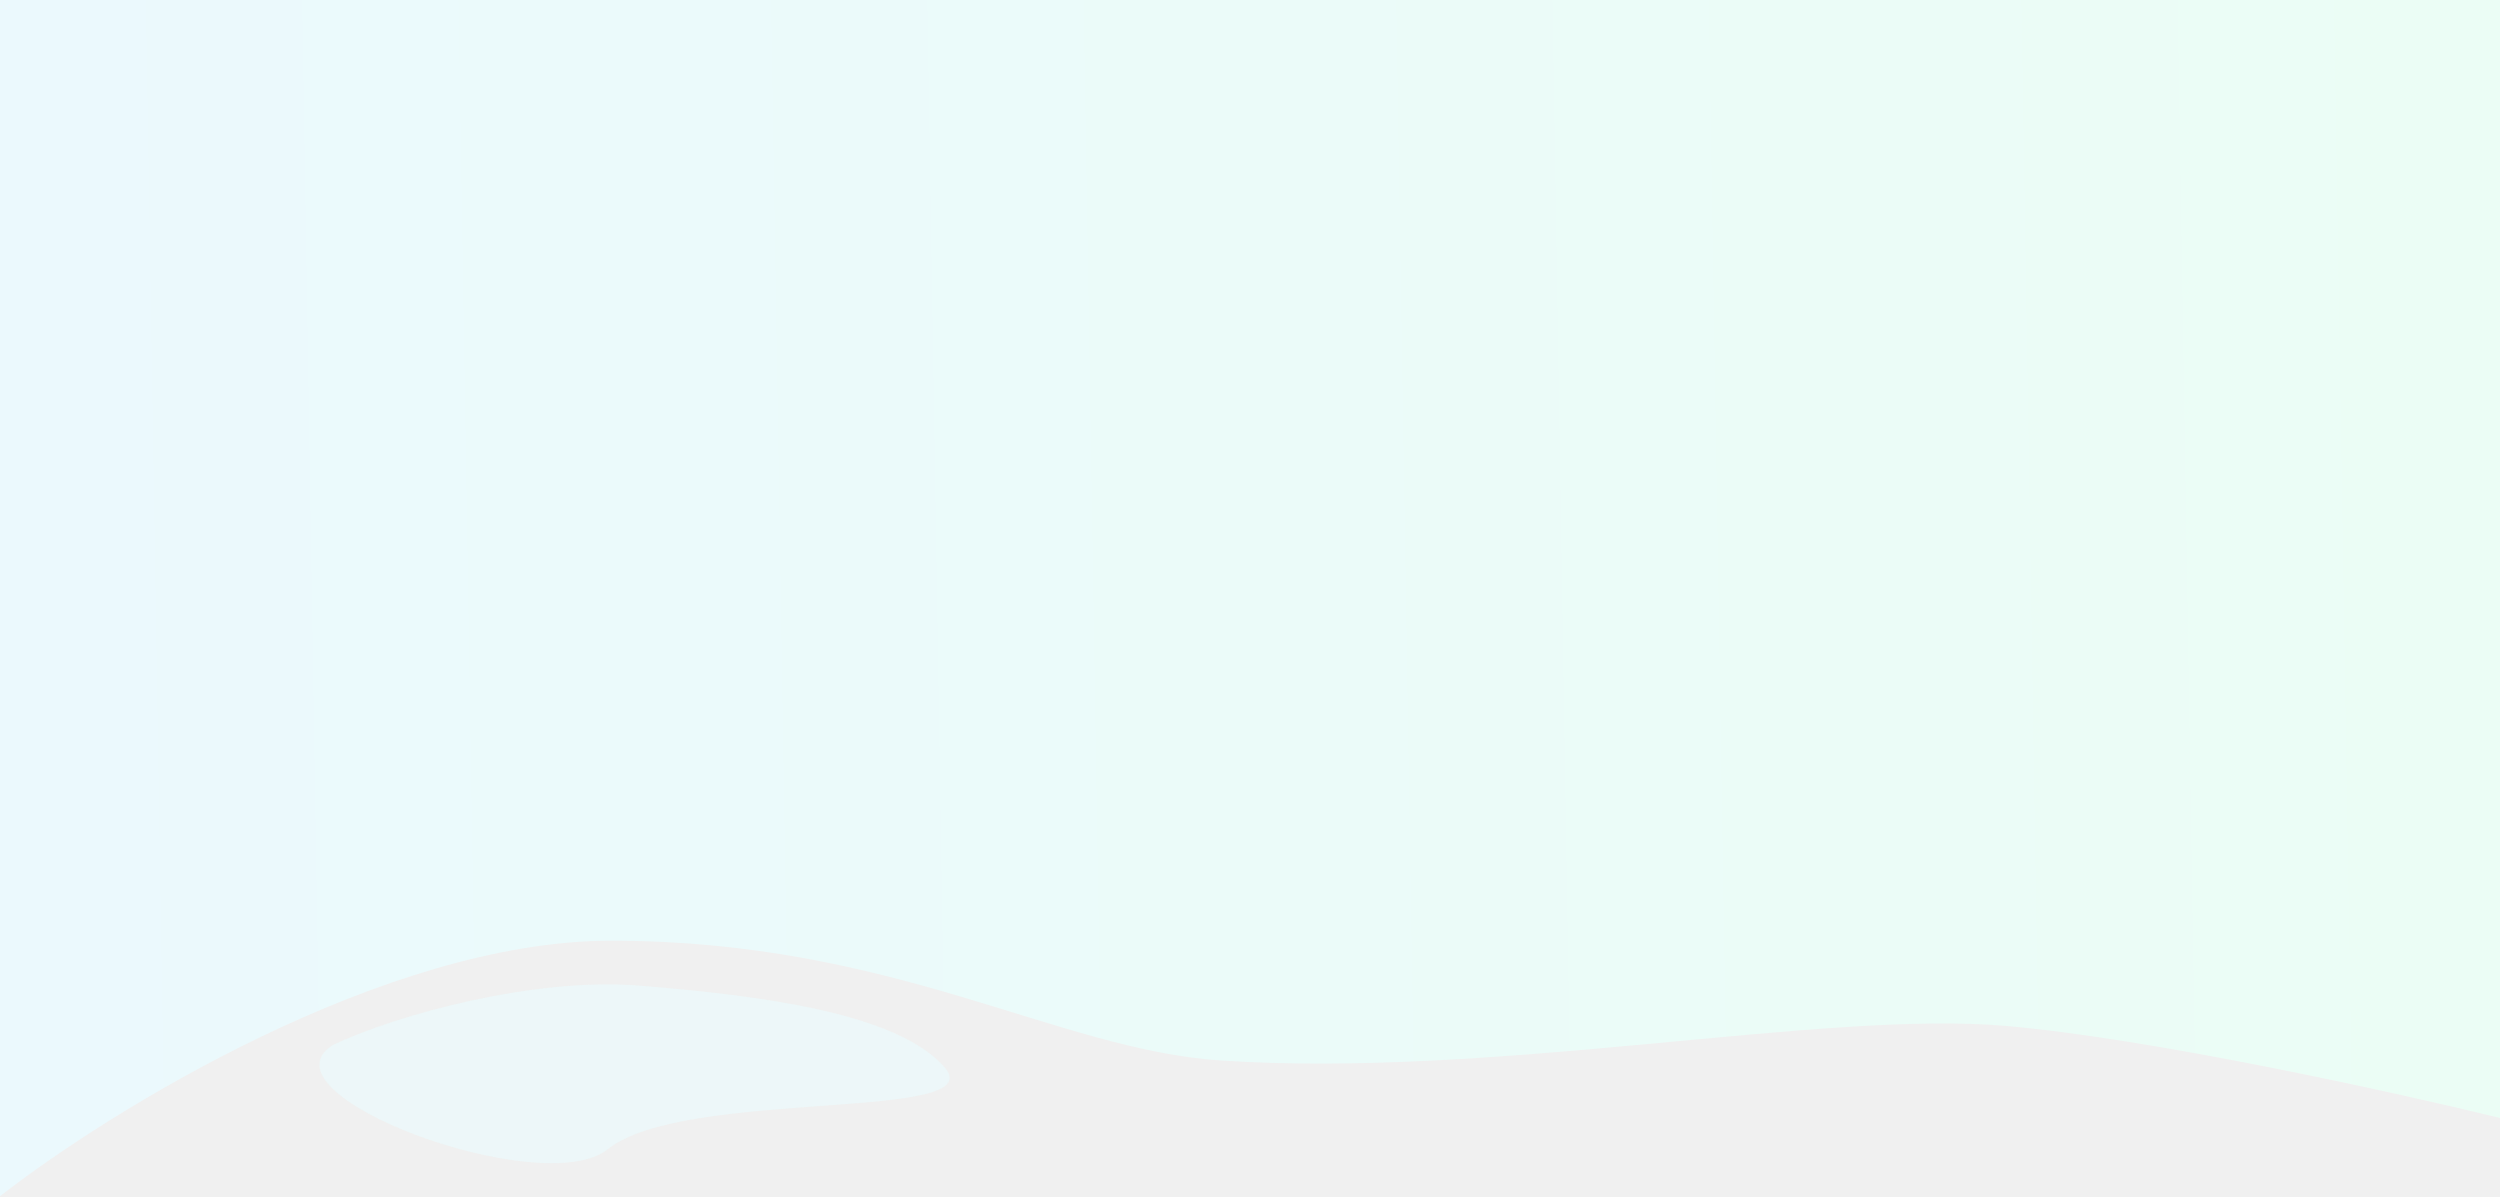
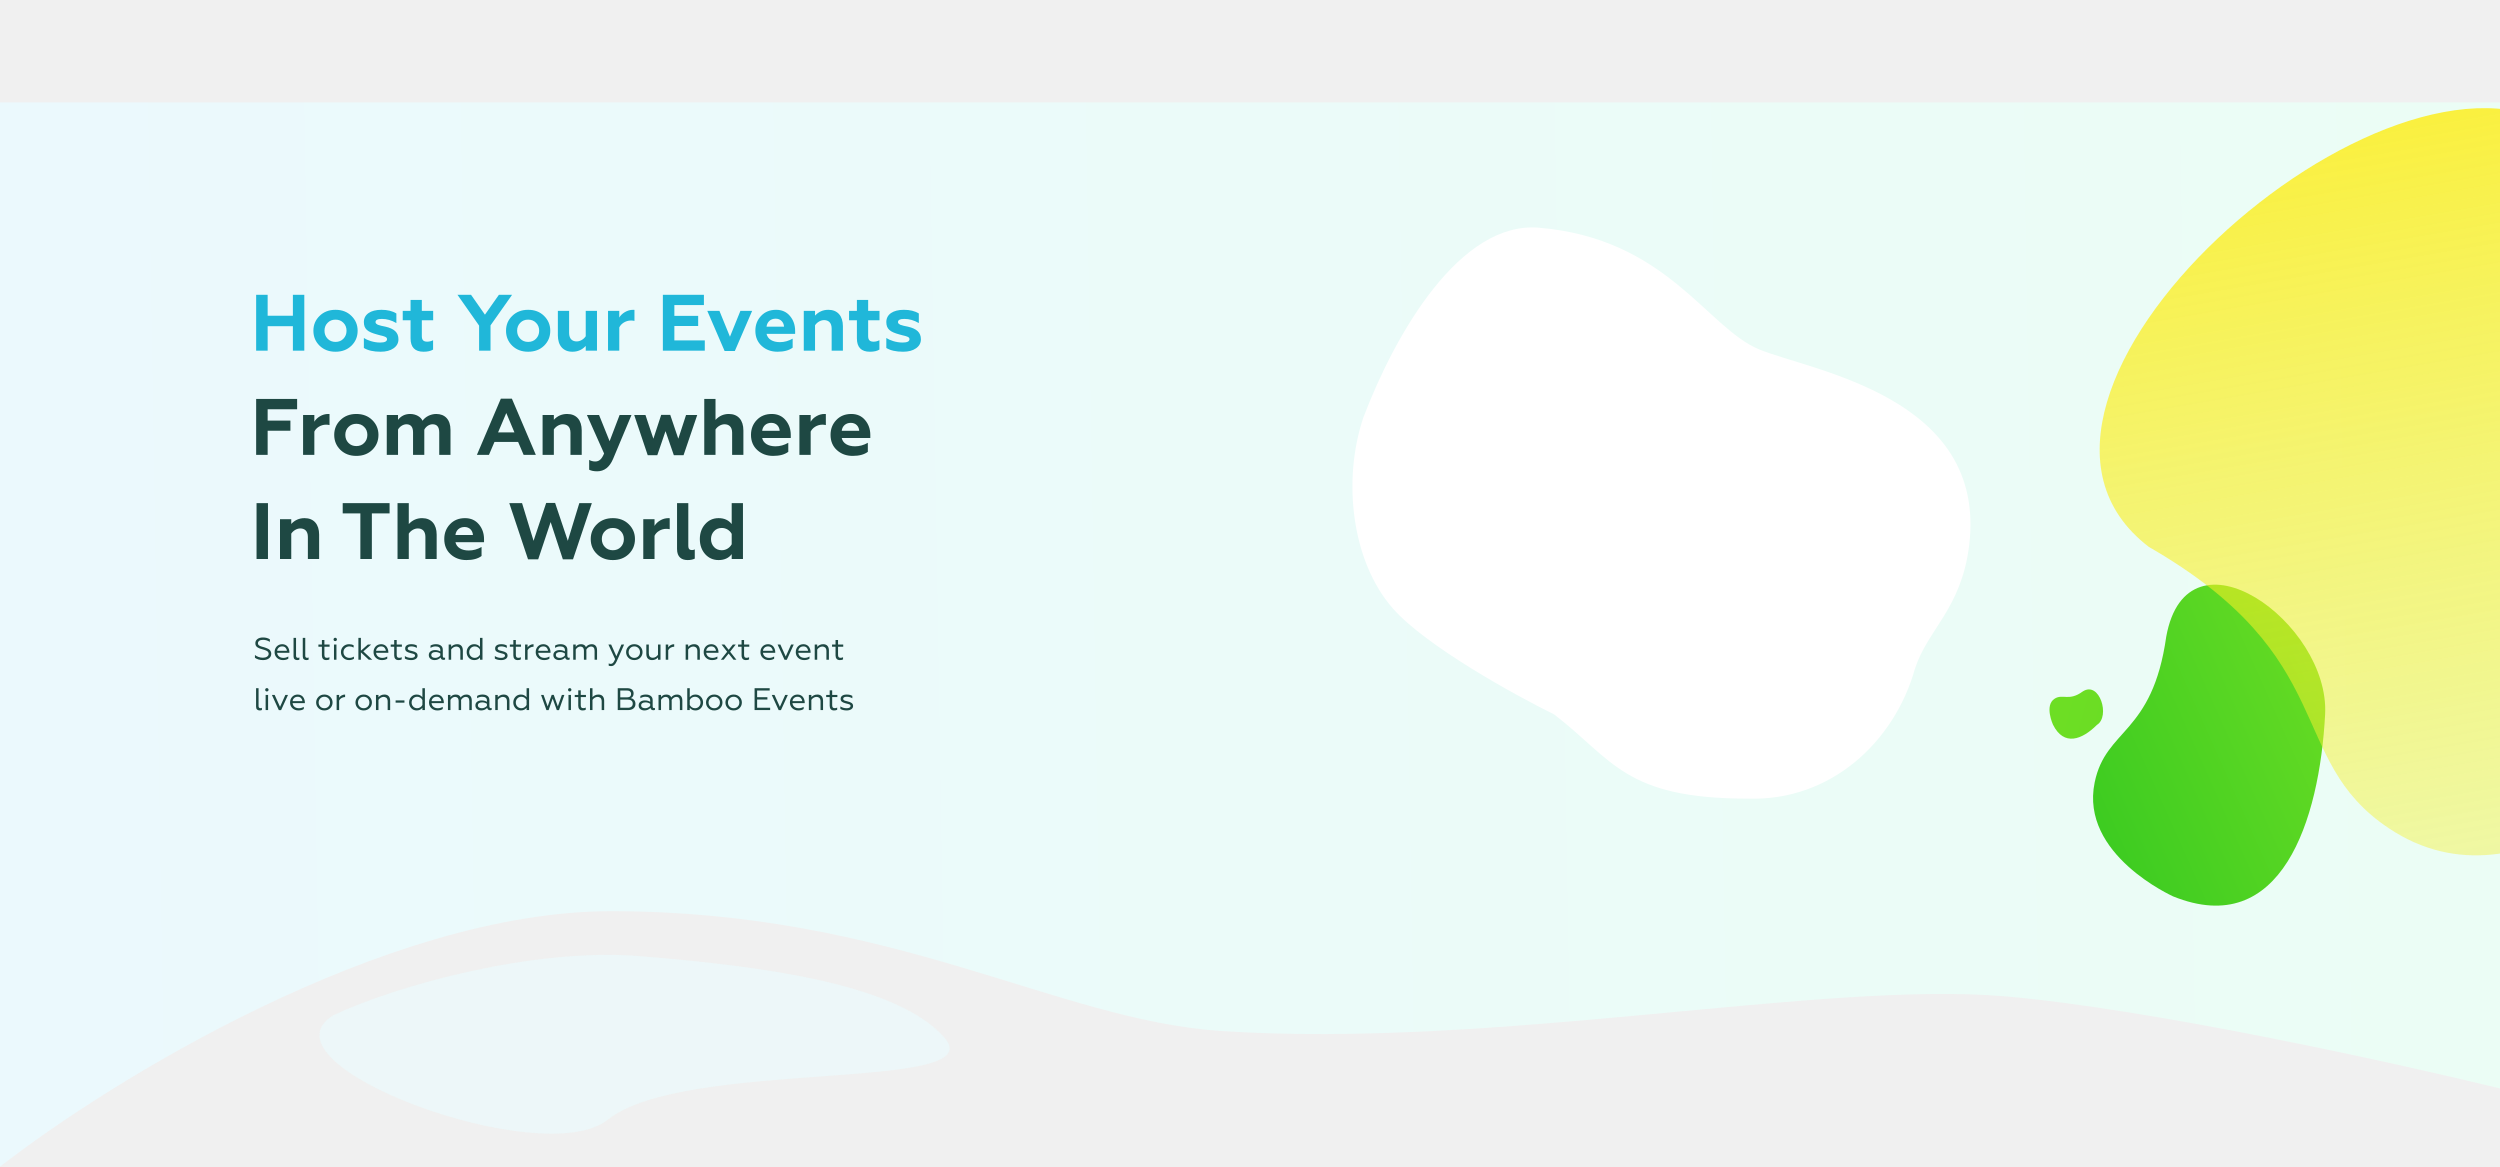
- <svg xmlns="http://www.w3.org/2000/svg" width="1440" height="689" fill="none">
-   <path opacity=".7" d="M368.192 567.707c-60.321-4.892-139.269 16.583-176.397 34.175-45.427 28.629 120.921 89.979 158.193 60.13 44.362-35.526 221.471-15.574 194.167-47.153-27.305-31.579-106.618-41.528-175.963-47.152z" fill="#EBFAFC" />
-   <path d="M351.987 541.846C221.494 541.846 62.957 639.949 0 689V0h1440v643.941c-59.9-14.639-200.78-45.743-285.02-53.044-105.31-9.126-293.882 30.377-451.578 19.963-95.008-6.274-188.299-69.014-351.415-69.014z" fill="url(#paint0_linear)" />
+ <svg xmlns="http://www.w3.org/2000/svg" width="1440" height="672" fill="none">
+   <path opacity=".7" d="M368.192 550.707c-60.321-4.892-139.269 16.583-176.397 34.175-45.427 28.629 120.921 89.979 158.193 60.13 44.362-35.526 221.471-15.574 194.167-47.153-27.305-31.579-106.618-41.528-175.963-47.152z" fill="#EBFAFC" />
+   <path d="M351.987 524.846C221.494 524.846 62.957 622.949 0 672V59h1440v567.941c-59.9-14.639-200.78-45.743-285.02-53.044-105.31-9.125-293.882 30.377-451.578 19.963-95.008-6.274-188.299-69.014-351.415-69.014z" fill="url(#paint0_linear)" />
+   <path d="M1339.27 411.469c2.78-52.681-79.28-111.758-91.51-44.803-8.01 56.686-34.85 52.701-41.24 84.064-8.57 41.638 45.17 65.515 45.15 65.576 62.29 25.209 84.38-43.628 87.6-104.837z" fill="url(#paint1_linear)" />
+   <path d="M154.166 202v-14.122h14.536V202h6.578v-32.2h-6.578v12.052h-14.536V169.8h-6.624V202h6.624zm34.537-6.9c-1.196-1.242-1.794-2.76-1.794-4.6 0-1.84.598-3.358 1.794-4.554 1.196-1.242 2.714-1.84 4.554-1.84 1.84 0 3.358.598 4.554 1.84 1.196 1.196 1.794 2.714 1.794 4.554 0 1.84-.598 3.358-1.794 4.6-1.196 1.242-2.714 1.84-4.554 1.84-1.84 0-3.358-.598-4.554-1.84zm-8.188-4.6c0 3.45 1.196 6.302 3.588 8.648 2.392 2.3 5.428 3.45 9.154 3.45s6.762-1.15 9.154-3.45c2.392-2.346 3.588-5.198 3.588-8.648 0-3.358-1.196-6.21-3.588-8.556-2.392-2.346-5.428-3.496-9.154-3.496s-6.762 1.15-9.154 3.496c-2.392 2.3-3.588 5.152-3.588 8.556zm38.732 12.098c3.082 0 5.566-.644 7.452-1.978 1.886-1.334 2.806-3.036 2.806-5.198 0-4.002-2.53-6.118-7.498-7.268l-2.438-.506c-.552-.184-1.472-.414-1.978-.598-.69-.414-1.288-.736-1.288-1.518 0-1.242 1.242-1.84 3.68-1.84 2.806 0 5.566.782 8.326 2.392v-5.52c-2.254-1.426-5.152-2.116-8.602-2.116-6.302 0-10.12 2.668-10.12 7.038 0 4.048 2.162 5.704 7.452 7.13.414.138 1.058.276 1.84.506l1.702.414c.368.092.782.23 1.196.414.874.368 1.15.828 1.15 1.426 0 1.288-1.334 1.932-3.956 1.932-3.726 0-7.36-1.288-9.384-2.622v5.75c2.346 1.426 5.566 2.162 9.66 2.162zm17.237-7.728c0 5.152 2.484 7.728 7.498 7.728 2.346 0 4.14-.414 5.474-1.242v-5.382c-1.104.552-2.208.828-3.358.828-2.208 0-3.128-.966-3.128-3.22v-9.108h6.532v-5.428h-6.532v-6.302h-6.486v6.302h-4.508v5.428h4.508v10.396zm46.059 7.13v-14.582l12.42-17.618h-7.59l-8.05 11.454-8.004-11.454h-7.82l12.466 17.756V202h6.578zm17.117-6.9c-1.196-1.242-1.794-2.76-1.794-4.6 0-1.84.598-3.358 1.794-4.554 1.196-1.242 2.714-1.84 4.554-1.84 1.84 0 3.358.598 4.554 1.84 1.196 1.196 1.794 2.714 1.794 4.554 0 1.84-.598 3.358-1.794 4.6-1.196 1.242-2.714 1.84-4.554 1.84-1.84 0-3.358-.598-4.554-1.84zm-8.188-4.6c0 3.45 1.196 6.302 3.588 8.648 2.392 2.3 5.428 3.45 9.154 3.45s6.762-1.15 9.154-3.45c2.392-2.346 3.588-5.198 3.588-8.648 0-3.358-1.196-6.21-3.588-8.556-2.392-2.346-5.428-3.496-9.154-3.496s-6.762 1.15-9.154 3.496c-2.392 2.3-3.588 5.152-3.588 8.556zm45.908 3.174c-1.104 1.702-3.174 2.99-5.198 2.99-2.392 0-4.37-1.334-4.37-4.876v-12.742h-6.486v14.076c0 5.888 3.036 9.476 8.372 9.476 3.082 0 5.612-1.104 7.682-3.358V202h6.486v-22.954h-6.486v14.628zM356.707 202v-13.386c.92-2.07 3.588-4.002 6.716-4.002a8.46 8.46 0 012.024.23v-6.348c-.184-.046-.414-.046-.736-.046-1.702 0-3.312.46-4.784 1.334-1.472.874-2.53 1.932-3.22 3.128v-3.864h-6.486V202h6.486zm49.253 0v-5.934h-17.526v-8.28h13.708v-5.842h-13.708v-6.21h17.02V169.8H381.81V202h24.15zm17.301.184l9.982-23.138h-6.762l-6.026 14.904-6.072-14.904h-6.992l9.982 23.138h5.888zm24.569.414c3.772 0 6.67-.782 8.74-2.346v-5.198c-2.346 1.334-4.784 2.024-7.36 2.024-4.048 0-6.992-1.656-7.682-4.784h16.468v-1.702c0-3.404-1.012-6.256-2.99-8.602-1.978-2.346-4.6-3.542-7.958-3.542-3.542 0-6.44 1.15-8.648 3.496-2.208 2.3-3.312 5.152-3.312 8.556 0 3.634 1.242 6.578 3.68 8.786 2.438 2.208 5.474 3.312 9.062 3.312zm-6.302-14.444c.322-2.714 2.3-4.6 5.244-4.6 2.898 0 4.692 2.07 4.83 4.6h-10.074zm27.933-.782c1.104-1.702 3.174-2.99 5.198-2.99 2.392 0 4.37 1.334 4.37 4.876V202h6.486v-14.076c0-5.888-3.036-9.476-8.372-9.476-3.082 0-5.612 1.104-7.682 3.358v-2.76h-6.486V202h6.486v-14.628zm24.111 7.498c0 5.152 2.484 7.728 7.498 7.728 2.346 0 4.14-.414 5.474-1.242v-5.382c-1.104.552-2.208.828-3.358.828-2.208 0-3.128-.966-3.128-3.22v-9.108h6.532v-5.428h-6.532v-6.302h-6.486v6.302h-4.508v5.428h4.508v10.396zm26.607 7.728c3.082 0 5.566-.644 7.452-1.978 1.886-1.334 2.806-3.036 2.806-5.198 0-4.002-2.53-6.118-7.498-7.268l-2.438-.506c-.552-.184-1.472-.414-1.978-.598-.69-.414-1.288-.736-1.288-1.518 0-1.242 1.242-1.84 3.68-1.84 2.806 0 5.566.782 8.326 2.392v-5.52c-2.254-1.426-5.152-2.116-8.602-2.116-6.302 0-10.12 2.668-10.12 7.038 0 4.048 2.162 5.704 7.452 7.13.414.138 1.058.276 1.84.506l1.702.414c.368.092.782.23 1.196.414.874.368 1.15.828 1.15 1.426 0 1.288-1.334 1.932-3.956 1.932-3.726 0-7.36-1.288-9.384-2.622v5.75c2.346 1.426 5.566 2.162 9.66 2.162z" fill="#20B7D9" />
+   <path d="M154.166 262v-13.892h13.11v-5.842h-13.11v-6.532h16.974V229.8h-23.598V262h6.624zm26.896 0v-13.386c.92-2.07 3.588-4.002 6.716-4.002a8.46 8.46 0 012.024.23v-6.348c-.184-.046-.414-.046-.736-.046-1.702 0-3.312.46-4.784 1.334-1.472.874-2.53 1.932-3.22 3.128v-3.864h-6.486V262h6.486zm19.636-6.9c-1.196-1.242-1.794-2.76-1.794-4.6 0-1.84.598-3.358 1.794-4.554 1.196-1.242 2.714-1.84 4.554-1.84 1.84 0 3.358.598 4.554 1.84 1.196 1.196 1.794 2.714 1.794 4.554 0 1.84-.598 3.358-1.794 4.6-1.196 1.242-2.714 1.84-4.554 1.84-1.84 0-3.358-.598-4.554-1.84zm-8.188-4.6c0 3.45 1.196 6.302 3.588 8.648 2.392 2.3 5.428 3.45 9.154 3.45s6.762-1.15 9.154-3.45c2.392-2.346 3.588-5.198 3.588-8.648 0-3.358-1.196-6.21-3.588-8.556-2.392-2.346-5.428-3.496-9.154-3.496s-6.762 1.15-9.154 3.496c-2.392 2.3-3.588 5.152-3.588 8.556zm36.754 11.5v-14.582c.92-1.702 2.944-3.036 4.83-3.036 2.53 0 3.818 1.564 3.818 4.738V262h6.486v-14.49c.874-1.794 2.806-3.128 4.784-3.128 2.53 0 3.818 1.564 3.818 4.738V262h6.486v-14.352c0-6.026-3.266-9.2-8.188-9.2-3.312 0-6.394 1.656-7.912 3.91-.966-2.162-3.68-3.91-7.13-3.91-2.944 0-5.29 1.15-6.992 3.404v-2.806h-6.486V262h6.486zm52.377 0l3.174-7.452h13.616l3.174 7.452h7.038l-13.8-32.384h-6.348L274.695 262h6.946zm9.982-24.104l4.692 11.178h-9.43l4.738-11.178zm27.394 9.476c1.104-1.702 3.174-2.99 5.198-2.99 2.392 0 4.37 1.334 4.37 4.876V262h6.486v-14.076c0-5.888-3.036-9.476-8.372-9.476-3.082 0-5.612 1.104-7.682 3.358v-2.76h-6.486V262h6.486v-14.628zm24.94 24.104c4.094 0 7.13-2.346 9.154-7.084l10.626-25.346h-6.854l-5.75 15.088-6.072-15.088h-6.992l9.89 22.172c-1.334 3.174-2.76 4.6-5.106 4.6a7.085 7.085 0 01-3.496-.92v5.658c1.15.598 2.714.92 4.6.92zm34.643-9.292l4.738-13.846 4.784 13.846h5.612l7.866-23.138h-6.44l-4.462 13.662-4.646-13.754h-5.198l-4.508 13.754-4.554-13.662h-6.486l7.774 23.138h5.52zm33.54-14.812c1.104-1.702 3.174-2.99 5.198-2.99 2.392 0 4.37 1.334 4.37 4.876V262h6.486v-14.076c0-5.888-3.036-9.476-8.372-9.476-3.036 0-5.612 1.15-7.682 3.404V229.8h-6.486V262h6.486v-14.628zm33.174 15.226c3.772 0 6.67-.782 8.74-2.346v-5.198c-2.346 1.334-4.784 2.024-7.36 2.024-4.048 0-6.992-1.656-7.682-4.784h16.468v-1.702c0-3.404-1.012-6.256-2.99-8.602-1.978-2.346-4.6-3.542-7.958-3.542-3.542 0-6.44 1.15-8.648 3.496-2.208 2.3-3.312 5.152-3.312 8.556 0 3.634 1.242 6.578 3.68 8.786 2.438 2.208 5.474 3.312 9.062 3.312zm-6.302-14.444c.322-2.714 2.3-4.6 5.244-4.6 2.898 0 4.692 2.07 4.83 4.6h-10.074zM466.945 262v-13.386c.92-2.07 3.588-4.002 6.716-4.002a8.46 8.46 0 012.024.23v-6.348c-.184-.046-.414-.046-.736-.046-1.702 0-3.312.46-4.784 1.334-1.472.874-2.53 1.932-3.22 3.128v-3.864h-6.486V262h6.486zm24.189.598c3.772 0 6.67-.782 8.74-2.346v-5.198c-2.346 1.334-4.784 2.024-7.36 2.024-4.048 0-6.992-1.656-7.682-4.784H501.3v-1.702c0-3.404-1.012-6.256-2.99-8.602-1.978-2.346-4.6-3.542-7.958-3.542-3.542 0-6.44 1.15-8.648 3.496-2.208 2.3-3.312 5.152-3.312 8.556 0 3.634 1.242 6.578 3.68 8.786 2.438 2.208 5.474 3.312 9.062 3.312zm-6.302-14.444c.322-2.714 2.3-4.6 5.244-4.6 2.898 0 4.692 2.07 4.83 4.6h-10.074zM154.35 322v-32.2h-6.578V322h6.578zm13.415-14.628c1.104-1.702 3.174-2.99 5.198-2.99 2.392 0 4.37 1.334 4.37 4.876V322h6.486v-14.076c0-5.888-3.036-9.476-8.372-9.476-3.082 0-5.612 1.104-7.682 3.358v-2.76h-6.486V322h6.486v-14.628zm29.635-11.638h10.166V322h6.624v-26.266h10.212V289.8H197.4v5.934zm38.063 11.638c1.104-1.702 3.174-2.99 5.198-2.99 2.392 0 4.37 1.334 4.37 4.876V322h6.486v-14.076c0-5.888-3.036-9.476-8.372-9.476-3.036 0-5.612 1.15-7.682 3.404V289.8h-6.486V322h6.486v-14.628zm33.173 15.226c3.772 0 6.67-.782 8.74-2.346v-5.198c-2.346 1.334-4.784 2.024-7.36 2.024-4.048 0-6.992-1.656-7.682-4.784h16.468v-1.702c0-3.404-1.012-6.256-2.99-8.602-1.978-2.346-4.6-3.542-7.958-3.542-3.542 0-6.44 1.15-8.648 3.496-2.208 2.3-3.312 5.152-3.312 8.556 0 3.634 1.242 6.578 3.68 8.786 2.438 2.208 5.474 3.312 9.062 3.312zm-6.302-14.444c.322-2.714 2.3-4.6 5.244-4.6 2.898 0 4.692 2.07 4.83 4.6h-10.074zm47.661 14.03l7.176-21.482 7.038 21.482h5.842l10.856-32.384h-7.222l-6.624 21.712-7.314-21.804h-5.152l-7.268 21.804-6.624-21.712h-7.36l10.81 32.384h5.842zm38.451-7.084c-1.196-1.242-1.794-2.76-1.794-4.6 0-1.84.598-3.358 1.794-4.554 1.196-1.242 2.714-1.84 4.554-1.84 1.84 0 3.358.598 4.554 1.84 1.196 1.196 1.794 2.714 1.794 4.554 0 1.84-.598 3.358-1.794 4.6-1.196 1.242-2.714 1.84-4.554 1.84-1.84 0-3.358-.598-4.554-1.84zm-8.188-4.6c0 3.45 1.196 6.302 3.588 8.648 2.392 2.3 5.428 3.45 9.154 3.45s6.762-1.15 9.154-3.45c2.392-2.346 3.588-5.198 3.588-8.648 0-3.358-1.196-6.21-3.588-8.556-2.392-2.346-5.428-3.496-9.154-3.496s-6.762 1.15-9.154 3.496c-2.392 2.3-3.588 5.152-3.588 8.556zm36.754 11.5v-13.386c.92-2.07 3.588-4.002 6.716-4.002a8.46 8.46 0 012.024.23v-6.348c-.184-.046-.414-.046-.736-.046-1.702 0-3.312.46-4.784 1.334-1.472.874-2.53 1.932-3.22 3.128v-3.864h-6.486V322h6.486zm19.083.598c1.61 0 2.99-.276 4.094-.828v-5.336c-.46.276-1.012.414-1.656.414-1.38 0-2.07-.782-2.07-2.3V289.8h-6.486v26.45c0 4.6 2.576 6.348 6.118 6.348zm17.818 0c3.312 0 5.842-1.15 7.544-3.404V322h6.486v-32.2h-6.486v12.052c-1.794-2.254-4.278-3.404-7.544-3.404-3.128 0-5.704 1.15-7.774 3.496-2.024 2.3-3.036 5.152-3.036 8.556 0 3.45 1.012 6.302 3.036 8.648 2.07 2.3 4.646 3.45 7.774 3.45zm1.84-5.658c-1.794 0-3.312-.598-4.462-1.84s-1.748-2.76-1.748-4.6c0-1.794.598-3.312 1.748-4.554 1.15-1.242 2.668-1.84 4.462-1.84a6.452 6.452 0 015.704 3.404v5.98c-1.058 1.978-3.174 3.45-5.704 3.45zm-264.227 63.276c-1.884 0-3.444-.444-4.68-1.332v-1.62c.48.42 1.14.792 1.98 1.116a7.536 7.536 0 002.61.468c.96 0 1.752-.204 2.376-.612.624-.408.936-.96.936-1.656 0-.3-.066-.564-.198-.792a2.051 2.051 0 00-.432-.594c-.156-.156-.414-.306-.774-.45a8.864 8.864 0 00-.918-.36 26.553 26.553 0 00-1.152-.342 25.922 25.922 0 01-1.656-.504 8.36 8.36 0 01-1.278-.63c-.432-.276-.75-.612-.954-1.008-.204-.396-.306-.87-.306-1.422 0-.96.39-1.746 1.17-2.358.78-.624 1.86-.936 3.24-.936 1.512 0 2.826.348 3.942 1.044v1.494c-1.236-.78-2.538-1.17-3.906-1.17-.984 0-1.722.186-2.214.558-.492.372-.738.84-.738 1.404 0 .156.018.306.054.45.036.132.096.258.18.378.096.108.18.204.252.288.072.084.198.174.378.27.18.084.318.156.414.216.096.048.264.114.504.198.252.072.426.126.522.162.108.024.306.078.594.162.3.084.498.138.594.162.516.156.924.294 1.224.414.312.108.678.27 1.098.486.42.216.744.444.972.684.24.24.444.552.612.936.18.372.27.786.27 1.242 0 1.14-.456 2.034-1.368 2.682-.9.648-2.016.972-3.348.972zm11.447 0c-1.356 0-2.496-.426-3.42-1.278-.924-.864-1.386-1.962-1.386-3.294 0-1.32.408-2.412 1.224-3.276.828-.876 1.902-1.314 3.222-1.314.684 0 1.296.144 1.836.432.552.276.984.642 1.296 1.098.312.456.546.942.702 1.458a5.03 5.03 0 01.252 1.566v.396h-7.074c.096.9.468 1.614 1.116 2.142.66.528 1.5.792 2.52.792a5.2 5.2 0 002.808-.81v1.26c-.732.552-1.764.828-3.096.828zm-3.33-5.364h5.616c-.036-.636-.282-1.212-.738-1.728-.444-.528-1.104-.792-1.98-.792-.84 0-1.524.252-2.052.756-.516.492-.798 1.08-.846 1.764zm11.489 5.364c-.576 0-1.062-.168-1.458-.504-.396-.336-.594-.894-.594-1.674V367.4h1.44v10.278c0 .816.366 1.224 1.098 1.224.312 0 .588-.072.828-.216v1.278c-.324.168-.762.252-1.314.252zm5.309 0c-.576 0-1.062-.168-1.458-.504-.396-.336-.594-.894-.594-1.674V367.4h1.44v10.278c0 .816.366 1.224 1.098 1.224.312 0 .588-.072.828-.216v1.278c-.324.168-.762.252-1.314.252zm11.477 0c-.828 0-1.452-.24-1.872-.72-.42-.48-.63-1.128-.63-1.944v-5.04H183.4v-1.242h2.016v-2.646h1.44v2.646h2.988v1.242h-2.988v4.626c0 .648.114 1.104.342 1.368.228.264.606.396 1.134.396.564 0 1.032-.12 1.404-.36v1.278c-.408.264-1.014.396-1.818.396zm4.458-.216v-8.73h1.422V380h-1.422zm.018-10.98a.989.989 0 01-.27-.702.955.955 0 01.972-.972c.276 0 .504.096.684.288.192.18.288.408.288.684a.955.955 0 01-.972.972.989.989 0 01-.702-.27zm8.65 11.196c-1.32 0-2.43-.438-3.33-1.314-.888-.876-1.332-1.968-1.332-3.276 0-1.32.444-2.412 1.332-3.276.9-.864 2.016-1.296 3.348-1.296 1.008 0 1.884.21 2.628.63v1.296a4.884 4.884 0 00-2.43-.648c-.96 0-1.77.312-2.43.936-.66.624-.99 1.416-.99 2.376 0 .948.33 1.734.99 2.358.66.624 1.47.936 2.43.936.984 0 1.848-.246 2.592-.738v1.278c-.816.492-1.752.738-2.808.738zm6.829-12.816v7.416l3.996-3.546h1.908l-4.5 3.942 5.148 4.788h-2.016l-4.536-4.23V380h-1.44v-12.6h1.44zm12.088 12.816c-1.356 0-2.496-.426-3.42-1.278-.924-.864-1.386-1.962-1.386-3.294 0-1.32.408-2.412 1.224-3.276.828-.876 1.902-1.314 3.222-1.314.684 0 1.296.144 1.836.432.552.276.984.642 1.296 1.098.312.456.546.942.702 1.458a5.03 5.03 0 01.252 1.566v.396h-7.074c.096.9.468 1.614 1.116 2.142.66.528 1.5.792 2.52.792a5.2 5.2 0 002.808-.81v1.26c-.732.552-1.764.828-3.096.828zm-3.33-5.364h5.616c-.036-.636-.282-1.212-.738-1.728-.444-.528-1.104-.792-1.98-.792-.84 0-1.524.252-2.052.756-.516.492-.798 1.08-.846 1.764zm12.929 5.364c-.828 0-1.452-.24-1.872-.72-.42-.48-.63-1.128-.63-1.944v-5.04h-2.016v-1.242h2.016v-2.646h1.44v2.646h2.988v1.242h-2.988v4.626c0 .648.114 1.104.342 1.368.228.264.606.396 1.134.396.564 0 1.032-.12 1.404-.36v1.278c-.408.264-1.014.396-1.818.396zm7.266 0a8.652 8.652 0 01-2.106-.252c-.66-.18-1.164-.396-1.512-.648v-1.44c.348.264.846.51 1.494.738.66.216 1.35.324 2.07.324.72 0 1.284-.114 1.692-.342.408-.228.612-.552.612-.972a.924.924 0 00-.072-.378.52.52 0 00-.216-.27 1.768 1.768 0 00-.306-.216 1.557 1.557 0 00-.432-.162 6.677 6.677 0 00-.486-.144 34.832 34.832 0 00-1.152-.288c-1.032-.264-1.8-.582-2.304-.954-.492-.384-.738-.954-.738-1.71s.306-1.35.918-1.782c.624-.444 1.5-.666 2.628-.666 1.308 0 2.37.258 3.186.774v1.386a5.886 5.886 0 00-3.132-.882c-1.428 0-2.142.402-2.142 1.206 0 .468.354.828 1.062 1.08.24.084.75.216 1.53.396.984.216 1.746.522 2.286.918.552.396.828.972.828 1.728 0 .792-.348 1.416-1.044 1.872-.684.456-1.572.684-2.664.684zm13.868-1.278a3.66 3.66 0 001.692-.396c.528-.264.942-.588 1.242-.972v-1.188a4.85 4.85 0 00-2.736-.81c-.768 0-1.374.15-1.818.45-.432.288-.648.696-.648 1.224 0 .564.216.99.648 1.278.432.276.972.414 1.62.414zm-.396 1.278c-.924 0-1.71-.258-2.358-.774-.636-.516-.954-1.224-.954-2.124 0-.9.336-1.602 1.008-2.106.684-.516 1.536-.774 2.556-.774 1.188 0 2.214.27 3.078.81v-.792c0-1.416-.936-2.124-2.808-2.124-1.02 0-1.968.288-2.844.864v-1.35c.876-.528 1.926-.792 3.15-.792 1.176 0 2.124.276 2.844.828.72.552 1.08 1.362 1.08 2.43v3.438c0 .756.27 1.134.81 1.134.216 0 .384-.042.504-.126v1.116c-.216.144-.522.216-.918.216-.924 0-1.482-.456-1.674-1.368-.888.996-2.046 1.494-3.474 1.494zm9.572-.216h-1.44v-8.73h1.44v1.314c.348-.432.816-.792 1.404-1.08.6-.3 1.272-.45 2.016-.45 1.092 0 1.914.318 2.466.954.564.636.846 1.53.846 2.682V380h-1.44v-5.004c0-.516-.078-.954-.234-1.314-.144-.372-.342-.642-.594-.81a2.709 2.709 0 00-.756-.36 2.748 2.748 0 00-.792-.108c-.564 0-1.128.18-1.692.54-.564.348-.972.75-1.224 1.206V380zm16.601-12.6h1.44V380h-1.44v-1.35c-.78 1.044-1.884 1.566-3.312 1.566-1.272 0-2.316-.444-3.132-1.332-.816-.9-1.224-1.98-1.224-3.24 0-1.272.408-2.352 1.224-3.24.816-.9 1.86-1.35 3.132-1.35 1.404 0 2.508.522 3.312 1.566v-5.22zm0 9.648v-2.826a3.136 3.136 0 00-1.188-1.35 3.09 3.09 0 00-1.782-.54c-.936 0-1.71.318-2.322.954-.612.636-.918 1.422-.918 2.358 0 .936.306 1.722.918 2.358.612.624 1.386.936 2.322.936.636 0 1.224-.18 1.764-.54.552-.36.954-.81 1.206-1.35zm12.175 3.168a8.652 8.652 0 01-2.106-.252c-.66-.18-1.164-.396-1.512-.648v-1.44c.348.264.846.51 1.494.738.66.216 1.35.324 2.07.324.72 0 1.284-.114 1.692-.342.408-.228.612-.552.612-.972a.924.924 0 00-.072-.378.52.52 0 00-.216-.27 1.768 1.768 0 00-.306-.216 1.557 1.557 0 00-.432-.162 6.677 6.677 0 00-.486-.144 34.832 34.832 0 00-1.152-.288c-1.032-.264-1.8-.582-2.304-.954-.492-.384-.738-.954-.738-1.71s.306-1.35.918-1.782c.624-.444 1.5-.666 2.628-.666 1.308 0 2.37.258 3.186.774v1.386a5.886 5.886 0 00-3.132-.882c-1.428 0-2.142.402-2.142 1.206 0 .468.354.828 1.062 1.08.24.084.75.216 1.53.396.984.216 1.746.522 2.286.918.552.396.828.972.828 1.728 0 .792-.348 1.416-1.044 1.872-.684.456-1.572.684-2.664.684zm9.539 0c-.828 0-1.452-.24-1.872-.72-.42-.48-.63-1.128-.63-1.944v-5.04h-2.016v-1.242h2.016v-2.646h1.44v2.646h2.988v1.242h-2.988v4.626c0 .648.114 1.104.342 1.368.228.264.606.396 1.134.396.564 0 1.032-.12 1.404-.36v1.278c-.408.264-1.014.396-1.818.396zm4.26-.216v-8.73h1.44v1.638a3.688 3.688 0 011.476-1.368 4.202 4.202 0 011.962-.486v1.44a4.352 4.352 0 00-2.07.576 3.278 3.278 0 00-1.368 1.458V380h-1.44zm10.926.216c-1.356 0-2.496-.426-3.42-1.278-.924-.864-1.386-1.962-1.386-3.294 0-1.32.408-2.412 1.224-3.276.828-.876 1.902-1.314 3.222-1.314.684 0 1.296.144 1.836.432.552.276.984.642 1.296 1.098.312.456.546.942.702 1.458a5.03 5.03 0 01.252 1.566v.396h-7.074c.096.9.468 1.614 1.116 2.142.66.528 1.5.792 2.52.792a5.2 5.2 0 002.808-.81v1.26c-.732.552-1.764.828-3.096.828zm-3.33-5.364h5.616c-.036-.636-.282-1.212-.738-1.728-.444-.528-1.104-.792-1.98-.792-.84 0-1.524.252-2.052.756-.516.492-.798 1.08-.846 1.764zm12.407 4.086a3.66 3.66 0 001.692-.396c.528-.264.942-.588 1.242-.972v-1.188a4.85 4.85 0 00-2.736-.81c-.768 0-1.374.15-1.818.45-.432.288-.648.696-.648 1.224 0 .564.216.99.648 1.278.432.276.972.414 1.62.414zm-.396 1.278c-.924 0-1.71-.258-2.358-.774-.636-.516-.954-1.224-.954-2.124 0-.9.336-1.602 1.008-2.106.684-.516 1.536-.774 2.556-.774 1.188 0 2.214.27 3.078.81v-.792c0-1.416-.936-2.124-2.808-2.124-1.02 0-1.968.288-2.844.864v-1.35c.876-.528 1.926-.792 3.15-.792 1.176 0 2.124.276 2.844.828.72.552 1.08 1.362 1.08 2.43v3.438c0 .756.27 1.134.81 1.134.216 0 .384-.042.504-.126v1.116c-.216.144-.522.216-.918.216-.924 0-1.482-.456-1.674-1.368-.888.996-2.046 1.494-3.474 1.494zm8.131-.216v-8.73h1.44v1.278c.684-.996 1.71-1.494 3.078-1.494.72 0 1.32.15 1.8.45.48.288.81.702.99 1.242.324-.492.774-.894 1.35-1.206.576-.324 1.236-.486 1.98-.486.972 0 1.728.3 2.268.9.54.6.81 1.47.81 2.61V380h-1.422v-5.112c0-1.656-.696-2.484-2.088-2.484-.528 0-1.044.18-1.548.54-.504.36-.87.774-1.098 1.242v.504c.012.204.018.372.018.504V380h-1.422v-5.112c0-.516-.072-.948-.216-1.296-.132-.36-.312-.618-.54-.774a2.264 2.264 0 00-.666-.324 2.352 2.352 0 00-.666-.09c-.516 0-1.02.168-1.512.504a3.383 3.383 0 00-1.116 1.224V380h-1.44zm21.846 3.672c-.684 0-1.158-.084-1.422-.252v-1.314c.348.192.75.288 1.206.288.54 0 .99-.216 1.35-.648.372-.42.756-1.11 1.152-2.07l-3.87-8.406h1.584l3.006 6.732 2.898-6.732h1.548l-4.284 9.702c-.408.9-.864 1.572-1.368 2.016-.492.456-1.092.684-1.8.684zm9.935-11.268c.888-.9 2.022-1.35 3.402-1.35 1.38 0 2.514.45 3.402 1.35.888.9 1.332 1.98 1.332 3.24 0 1.26-.444 2.34-1.332 3.24-.888.888-2.022 1.332-3.402 1.332-1.38 0-2.514-.444-3.402-1.332-.888-.9-1.332-1.98-1.332-3.24 0-1.26.444-2.34 1.332-3.24zm1.062 5.598c.624.624 1.404.936 2.34.936.936 0 1.716-.312 2.34-.936.624-.636.936-1.422.936-2.358 0-.936-.312-1.722-.936-2.358-.624-.636-1.404-.954-2.34-.954-.936 0-1.716.318-2.34.954-.624.636-.936 1.422-.936 2.358 0 .936.312 1.722.936 2.358zm15.985-6.732h1.44V380h-1.44v-1.314c-.9 1.02-2.04 1.53-3.42 1.53-1.092 0-1.92-.318-2.484-.954-.552-.636-.828-1.53-.828-2.682v-5.31h1.44v5.004c0 1.728.792 2.592 2.376 2.592.576 0 1.134-.174 1.674-.522.54-.348.954-.756 1.242-1.224v-5.85zm4.452 8.73v-8.73h1.44v1.638a3.688 3.688 0 011.476-1.368 4.202 4.202 0 011.962-.486v1.44a4.352 4.352 0 00-2.07.576 3.278 3.278 0 00-1.368 1.458V380h-1.44zm12.918 0h-1.44v-8.73h1.44v1.314c.348-.432.816-.792 1.404-1.08.6-.3 1.272-.45 2.016-.45 1.092 0 1.914.318 2.466.954.564.636.846 1.53.846 2.682V380h-1.44v-5.004c0-.516-.078-.954-.234-1.314-.144-.372-.342-.642-.594-.81a2.709 2.709 0 00-.756-.36 2.748 2.748 0 00-.792-.108c-.564 0-1.128.18-1.692.54-.564.348-.972.75-1.224 1.206V380zm13.74.216c-1.356 0-2.496-.426-3.42-1.278-.924-.864-1.386-1.962-1.386-3.294 0-1.32.408-2.412 1.224-3.276.828-.876 1.902-1.314 3.222-1.314.684 0 1.296.144 1.836.432.552.276.984.642 1.296 1.098.312.456.546.942.702 1.458a5.03 5.03 0 01.252 1.566v.396h-7.074c.096.9.468 1.614 1.116 2.142.66.528 1.5.792 2.52.792a5.2 5.2 0 002.808-.81v1.26c-.732.552-1.764.828-3.096.828zm-3.33-5.364h5.616c-.036-.636-.282-1.212-.738-1.728-.444-.528-1.104-.792-1.98-.792-.84 0-1.524.252-2.052.756-.516.492-.798 1.08-.846 1.764zm8.413 5.148l3.636-4.59-3.204-4.14h1.674l2.394 3.024 2.412-3.024h1.656l-3.24 4.104 3.636 4.626h-1.674l-2.808-3.546-2.844 3.546h-1.638zm14.448.216c-.828 0-1.452-.24-1.872-.72-.42-.48-.63-1.128-.63-1.944v-5.04h-2.016v-1.242h2.016v-2.646h1.44v2.646h2.988v1.242h-2.988v4.626c0 .648.114 1.104.342 1.368.228.264.606.396 1.134.396.564 0 1.032-.12 1.404-.36v1.278c-.408.264-1.014.396-1.818.396zm13.164 0c-1.356 0-2.496-.426-3.42-1.278-.924-.864-1.386-1.962-1.386-3.294 0-1.32.408-2.412 1.224-3.276.828-.876 1.902-1.314 3.222-1.314.684 0 1.296.144 1.836.432.552.276.984.642 1.296 1.098.312.456.546.942.702 1.458a5.03 5.03 0 01.252 1.566v.396h-7.074c.096.9.468 1.614 1.116 2.142.66.528 1.5.792 2.52.792a5.2 5.2 0 002.808-.81v1.26c-.732.552-1.764.828-3.096.828zm-3.33-5.364h5.616c-.036-.636-.282-1.212-.738-1.728-.444-.528-1.104-.792-1.98-.792-.84 0-1.524.252-2.052.756-.516.492-.798 1.08-.846 1.764zm12.408 5.202l-3.996-8.784h1.602l3.078 6.894 3.078-6.894h1.53l-3.996 8.784h-1.296zm11.278.162c-1.356 0-2.496-.426-3.42-1.278-.924-.864-1.386-1.962-1.386-3.294 0-1.32.408-2.412 1.224-3.276.828-.876 1.902-1.314 3.222-1.314.684 0 1.296.144 1.836.432.552.276.984.642 1.296 1.098.312.456.546.942.702 1.458a5.03 5.03 0 01.252 1.566v.396h-7.074c.096.9.468 1.614 1.116 2.142.66.528 1.5.792 2.52.792a5.2 5.2 0 002.808-.81v1.26c-.732.552-1.764.828-3.096.828zm-3.33-5.364h5.616c-.036-.636-.282-1.212-.738-1.728-.444-.528-1.104-.792-1.98-.792-.84 0-1.524.252-2.052.756-.516.492-.798 1.08-.846 1.764zM470.719 380h-1.44v-8.73h1.44v1.314c.348-.432.816-.792 1.404-1.08.6-.3 1.272-.45 2.016-.45 1.092 0 1.914.318 2.466.954.564.636.846 1.53.846 2.682V380h-1.44v-5.004c0-.516-.078-.954-.234-1.314-.144-.372-.342-.642-.594-.81a2.709 2.709 0 00-.756-.36 2.748 2.748 0 00-.792-.108c-.564 0-1.128.18-1.692.54-.564.348-.972.75-1.224 1.206V380zm13.056.216c-.828 0-1.452-.24-1.872-.72-.42-.48-.63-1.128-.63-1.944v-5.04h-2.016v-1.242h2.016v-2.646h1.44v2.646h2.988v1.242h-2.988v4.626c0 .648.114 1.104.342 1.368.228.264.606.396 1.134.396.564 0 1.032-.12 1.404-.36v1.278c-.408.264-1.014.396-1.818.396zm-334.229 29c-.576 0-1.062-.168-1.458-.504-.396-.336-.594-.894-.594-1.674V396.4h1.44v10.278c0 .816.366 1.224 1.098 1.224.312 0 .588-.072.828-.216v1.278c-.324.168-.762.252-1.314.252zm3.455-.216v-8.73h1.422V409h-1.422zm.018-10.98a.989.989 0 01-.27-.702.955.955 0 01.972-.972c.276 0 .504.096.684.288.192.18.288.408.288.684a.955.955 0 01-.972.972.989.989 0 01-.702-.27zm7.588 11.034l-3.996-8.784h1.602l3.078 6.894 3.078-6.894h1.53l-3.996 8.784h-1.296zm11.278.162c-1.356 0-2.496-.426-3.42-1.278-.924-.864-1.386-1.962-1.386-3.294 0-1.32.408-2.412 1.224-3.276.828-.876 1.902-1.314 3.222-1.314.684 0 1.296.144 1.836.432.552.276.984.642 1.296 1.098.312.456.546.942.702 1.458a5.03 5.03 0 01.252 1.566v.396h-7.074c.096.9.468 1.614 1.116 2.142.66.528 1.5.792 2.52.792a5.2 5.2 0 002.808-.81v1.26c-.732.552-1.764.828-3.096.828zm-3.33-5.364h5.616c-.036-.636-.282-1.212-.738-1.728-.444-.528-1.104-.792-1.98-.792-.84 0-1.524.252-2.052.756-.516.492-.798 1.08-.846 1.764zm14.868-2.448c.888-.9 2.022-1.35 3.402-1.35 1.38 0 2.514.45 3.402 1.35.888.9 1.332 1.98 1.332 3.24 0 1.26-.444 2.34-1.332 3.24-.888.888-2.022 1.332-3.402 1.332-1.38 0-2.514-.444-3.402-1.332-.888-.9-1.332-1.98-1.332-3.24 0-1.26.444-2.34 1.332-3.24zm1.062 5.598c.624.624 1.404.936 2.34.936.936 0 1.716-.312 2.34-.936.624-.636.936-1.422.936-2.358 0-.936-.312-1.722-.936-2.358-.624-.636-1.404-.954-2.34-.954-.936 0-1.716.318-2.34.954-.624.636-.936 1.422-.936 2.358 0 .936.312 1.722.936 2.358zM193.9 409v-8.73h1.44v1.638a3.688 3.688 0 011.476-1.368 4.202 4.202 0 011.962-.486v1.44a4.352 4.352 0 00-2.07.576 3.278 3.278 0 00-1.368 1.458V409h-1.44zm12.181-7.596c.888-.9 2.022-1.35 3.402-1.35 1.38 0 2.514.45 3.402 1.35.888.9 1.332 1.98 1.332 3.24 0 1.26-.444 2.34-1.332 3.24-.888.888-2.022 1.332-3.402 1.332-1.38 0-2.514-.444-3.402-1.332-.888-.9-1.332-1.98-1.332-3.24 0-1.26.444-2.34 1.332-3.24zm1.062 5.598c.624.624 1.404.936 2.34.936.936 0 1.716-.312 2.34-.936.624-.636.936-1.422.936-2.358 0-.936-.312-1.722-.936-2.358-.624-.636-1.404-.954-2.34-.954-.936 0-1.716.318-2.34.954-.624.636-.936 1.422-.936 2.358 0 .936.312 1.722.936 2.358zM217.998 409h-1.44v-8.73h1.44v1.314c.348-.432.816-.792 1.404-1.08.6-.3 1.272-.45 2.016-.45 1.092 0 1.914.318 2.466.954.564.636.846 1.53.846 2.682V409h-1.44v-5.004c0-.516-.078-.954-.234-1.314-.144-.372-.342-.642-.594-.81a2.709 2.709 0 00-.756-.36 2.748 2.748 0 00-.792-.108c-.564 0-1.128.18-1.692.54-.564.348-.972.75-1.224 1.206V409zm9.87-4.248v-1.314h5.094v1.314h-5.094zm15.434-8.352h1.44V409h-1.44v-1.35c-.78 1.044-1.884 1.566-3.312 1.566-1.272 0-2.316-.444-3.132-1.332-.816-.9-1.224-1.98-1.224-3.24 0-1.272.408-2.352 1.224-3.24.816-.9 1.86-1.35 3.132-1.35 1.404 0 2.508.522 3.312 1.566v-5.22zm0 9.648v-2.826a3.136 3.136 0 00-1.188-1.35 3.09 3.09 0 00-1.782-.54c-.936 0-1.71.318-2.322.954-.612.636-.918 1.422-.918 2.358 0 .936.306 1.722.918 2.358.612.624 1.386.936 2.322.936.636 0 1.224-.18 1.764-.54.552-.36.954-.81 1.206-1.35zm8.616 3.168c-1.356 0-2.496-.426-3.42-1.278-.924-.864-1.386-1.962-1.386-3.294 0-1.32.408-2.412 1.224-3.276.828-.876 1.902-1.314 3.222-1.314.684 0 1.296.144 1.836.432.552.276.984.642 1.296 1.098.312.456.546.942.702 1.458a5.03 5.03 0 01.252 1.566v.396h-7.074c.096.9.468 1.614 1.116 2.142.66.528 1.5.792 2.52.792a5.2 5.2 0 002.808-.81v1.26c-.732.552-1.764.828-3.096.828zm-3.33-5.364h5.616c-.036-.636-.282-1.212-.738-1.728-.444-.528-1.104-.792-1.98-.792-.84 0-1.524.252-2.052.756-.516.492-.798 1.08-.846 1.764zm9.437 5.148v-8.73h1.44v1.278c.684-.996 1.71-1.494 3.078-1.494.72 0 1.32.15 1.8.45.48.288.81.702.99 1.242.324-.492.774-.894 1.35-1.206.576-.324 1.236-.486 1.98-.486.972 0 1.728.3 2.268.9.54.6.81 1.47.81 2.61V409h-1.422v-5.112c0-1.656-.696-2.484-2.088-2.484-.528 0-1.044.18-1.548.54-.504.36-.87.774-1.098 1.242v.504c.012.204.018.372.018.504V409h-1.422v-5.112c0-.516-.072-.948-.216-1.296-.132-.36-.312-.618-.54-.774a2.264 2.264 0 00-.666-.324 2.352 2.352 0 00-.666-.09c-.516 0-1.02.168-1.512.504a3.383 3.383 0 00-1.116 1.224V409h-1.44zm19.511-1.062a3.66 3.66 0 001.692-.396c.528-.264.942-.588 1.242-.972v-1.188a4.85 4.85 0 00-2.736-.81c-.768 0-1.374.15-1.818.45-.432.288-.648.696-.648 1.224 0 .564.216.99.648 1.278.432.276.972.414 1.62.414zm-.396 1.278c-.924 0-1.71-.258-2.358-.774-.636-.516-.954-1.224-.954-2.124 0-.9.336-1.602 1.008-2.106.684-.516 1.536-.774 2.556-.774 1.188 0 2.214.27 3.078.81v-.792c0-1.416-.936-2.124-2.808-2.124-1.02 0-1.968.288-2.844.864v-1.35c.876-.528 1.926-.792 3.15-.792 1.176 0 2.124.276 2.844.828.72.552 1.08 1.362 1.08 2.43v3.438c0 .756.27 1.134.81 1.134.216 0 .384-.042.504-.126v1.116c-.216.144-.522.216-.918.216-.924 0-1.482-.456-1.674-1.368-.888.996-2.046 1.494-3.474 1.494zm9.571-.216h-1.44v-8.73h1.44v1.314c.348-.432.816-.792 1.404-1.08.6-.3 1.272-.45 2.016-.45 1.092 0 1.914.318 2.466.954.564.636.846 1.53.846 2.682V409h-1.44v-5.004c0-.516-.078-.954-.234-1.314-.144-.372-.342-.642-.594-.81a2.709 2.709 0 00-.756-.36 2.748 2.748 0 00-.792-.108c-.564 0-1.128.18-1.692.54-.564.348-.972.75-1.224 1.206V409zm16.602-12.6h1.44V409h-1.44v-1.35c-.78 1.044-1.884 1.566-3.312 1.566-1.272 0-2.316-.444-3.132-1.332-.816-.9-1.224-1.98-1.224-3.24 0-1.272.408-2.352 1.224-3.24.816-.9 1.86-1.35 3.132-1.35 1.404 0 2.508.522 3.312 1.566v-5.22zm0 9.648v-2.826a3.136 3.136 0 00-1.188-1.35 3.09 3.09 0 00-1.782-.54c-.936 0-1.71.318-2.322.954-.612.636-.918 1.422-.918 2.358 0 .936.306 1.722.918 2.358.612.624 1.386.936 2.322.936.636 0 1.224-.18 1.764-.54.552-.36.954-.81 1.206-1.35zm11.437 3.006l-3.114-8.784h1.458l2.358 6.624 2.322-6.66h1.188l2.34 6.66 2.34-6.624h1.44l-3.114 8.784h-1.242l-2.394-6.678-2.34 6.678h-1.242zm12.696-.054v-8.73h1.422V409h-1.422zm.018-10.98a.989.989 0 01-.27-.702.955.955 0 01.972-.972c.276 0 .504.096.684.288.192.18.288.408.288.684a.955.955 0 01-.972.972.989.989 0 01-.702-.27zm8.11 11.196c-.828 0-1.452-.24-1.872-.72-.42-.48-.63-1.128-.63-1.944v-5.04h-2.016v-1.242h2.016v-2.646h1.44v2.646h2.988v1.242h-2.988v4.626c0 .648.114 1.104.342 1.368.228.264.606.396 1.134.396.564 0 1.032-.12 1.404-.36v1.278c-.408.264-1.014.396-1.818.396zm5.7-.216h-1.44v-12.6h1.44v5.184c.348-.432.816-.792 1.404-1.08.6-.3 1.272-.45 2.016-.45 1.092 0 1.914.318 2.466.954.564.636.846 1.53.846 2.682V409h-1.44v-5.004c0-.516-.078-.954-.234-1.314-.144-.372-.342-.642-.594-.81a2.709 2.709 0 00-.756-.36 2.748 2.748 0 00-.792-.108c-.564 0-1.128.18-1.692.54-.564.348-.972.75-1.224 1.206V409zm14.544 0v-12.6h5.508c1.128 0 2.016.27 2.664.81.648.54.972 1.29.972 2.25 0 .672-.15 1.236-.45 1.692-.3.456-.708.78-1.224.972.84.132 1.506.498 1.998 1.098.492.588.738 1.344.738 2.268 0 1.056-.372 1.908-1.116 2.556-.744.636-1.758.954-3.042.954h-6.048zm1.458-1.332h4.32c.912 0 1.614-.204 2.106-.612.504-.408.756-.996.756-1.764 0-.756-.252-1.332-.756-1.728-.492-.396-1.194-.594-2.106-.594h-4.32v4.698zm0-5.994h3.798c1.62 0 2.43-.648 2.43-1.944 0-.648-.21-1.14-.63-1.476-.408-.348-1.008-.522-1.8-.522h-3.798v3.942zm14.303 6.264a3.66 3.66 0 001.692-.396c.528-.264.942-.588 1.242-.972v-1.188a4.85 4.85 0 00-2.736-.81c-.768 0-1.374.15-1.818.45-.432.288-.648.696-.648 1.224 0 .564.216.99.648 1.278.432.276.972.414 1.62.414zm-.396 1.278c-.924 0-1.71-.258-2.358-.774-.636-.516-.954-1.224-.954-2.124 0-.9.336-1.602 1.008-2.106.684-.516 1.536-.774 2.556-.774 1.188 0 2.214.27 3.078.81v-.792c0-1.416-.936-2.124-2.808-2.124-1.02 0-1.968.288-2.844.864v-1.35c.876-.528 1.926-.792 3.15-.792 1.176 0 2.124.276 2.844.828.72.552 1.08 1.362 1.08 2.43v3.438c0 .756.27 1.134.81 1.134.216 0 .384-.042.504-.126v1.116c-.216.144-.522.216-.918.216-.924 0-1.482-.456-1.674-1.368-.888.996-2.046 1.494-3.474 1.494zm8.131-.216v-8.73h1.44v1.278c.684-.996 1.71-1.494 3.078-1.494.72 0 1.32.15 1.8.45.48.288.81.702.99 1.242.324-.492.774-.894 1.35-1.206.576-.324 1.236-.486 1.98-.486.972 0 1.728.3 2.268.9.54.6.81 1.47.81 2.61V409h-1.422v-5.112c0-1.656-.696-2.484-2.088-2.484-.528 0-1.044.18-1.548.54-.504.36-.87.774-1.098 1.242v.504c.012.204.018.372.018.504V409h-1.422v-5.112c0-.516-.072-.948-.216-1.296-.132-.36-.312-.618-.54-.774a2.264 2.264 0 00-.666-.324 2.352 2.352 0 00-.666-.09c-.516 0-1.02.168-1.512.504a3.383 3.383 0 00-1.116 1.224V409h-1.44zm16.541-12.6h1.44v5.22c.804-1.044 1.908-1.566 3.312-1.566 1.272 0 2.316.45 3.132 1.35.816.888 1.224 1.968 1.224 3.24 0 1.26-.408 2.34-1.224 3.24-.816.888-1.86 1.332-3.132 1.332-1.428 0-2.532-.522-3.312-1.566V409h-1.44v-12.6zm1.44 6.822v2.826c.252.54.648.99 1.188 1.35.552.36 1.146.54 1.782.54.936 0 1.71-.312 2.322-.936.612-.636.918-1.422.918-2.358 0-.936-.306-1.722-.918-2.358-.612-.636-1.386-.954-2.322-.954-.66 0-1.26.18-1.8.54a3.173 3.173 0 00-1.17 1.35zm10.706-1.818c.888-.9 2.022-1.35 3.402-1.35 1.38 0 2.514.45 3.402 1.35.888.9 1.332 1.98 1.332 3.24 0 1.26-.444 2.34-1.332 3.24-.888.888-2.022 1.332-3.402 1.332-1.38 0-2.514-.444-3.402-1.332-.888-.9-1.332-1.98-1.332-3.24 0-1.26.444-2.34 1.332-3.24zm1.062 5.598c.624.624 1.404.936 2.34.936.936 0 1.716-.312 2.34-.936.624-.636.936-1.422.936-2.358 0-.936-.312-1.722-.936-2.358-.624-.636-1.404-.954-2.34-.954-.936 0-1.716.318-2.34.954-.624.636-.936 1.422-.936 2.358 0 .936.312 1.722.936 2.358zm10.117-5.598c.888-.9 2.022-1.35 3.402-1.35 1.38 0 2.514.45 3.402 1.35.888.9 1.332 1.98 1.332 3.24 0 1.26-.444 2.34-1.332 3.24-.888.888-2.022 1.332-3.402 1.332-1.38 0-2.514-.444-3.402-1.332-.888-.9-1.332-1.98-1.332-3.24 0-1.26.444-2.34 1.332-3.24zm1.062 5.598c.624.624 1.404.936 2.34.936.936 0 1.716-.312 2.34-.936.624-.636.936-1.422.936-2.358 0-.936-.312-1.722-.936-2.358-.624-.636-1.404-.954-2.34-.954-.936 0-1.716.318-2.34.954-.624.636-.936 1.422-.936 2.358 0 .936.312 1.722.936 2.358zM434.639 409v-12.6h8.694v1.332h-7.236v3.852h5.922v1.332h-5.922v4.752h7.506V409h-8.964zm13.88.054l-3.996-8.784h1.602l3.078 6.894 3.078-6.894h1.53l-3.996 8.784h-1.296zm11.278.162c-1.356 0-2.496-.426-3.42-1.278-.924-.864-1.386-1.962-1.386-3.294 0-1.32.408-2.412 1.224-3.276.828-.876 1.902-1.314 3.222-1.314.684 0 1.296.144 1.836.432.552.276.984.642 1.296 1.098.312.456.546.942.702 1.458a5.03 5.03 0 01.252 1.566v.396h-7.074c.096.9.468 1.614 1.116 2.142.66.528 1.5.792 2.52.792a5.2 5.2 0 002.808-.81v1.26c-.732.552-1.764.828-3.096.828zm-3.33-5.364h5.616c-.036-.636-.282-1.212-.738-1.728-.444-.528-1.104-.792-1.98-.792-.84 0-1.524.252-2.052.756-.516.492-.798 1.08-.846 1.764zM467.344 409h-1.44v-8.73h1.44v1.314c.348-.432.816-.792 1.404-1.08.6-.3 1.272-.45 2.016-.45 1.092 0 1.914.318 2.466.954.564.636.846 1.53.846 2.682V409h-1.44v-5.004c0-.516-.078-.954-.234-1.314-.144-.372-.342-.642-.594-.81a2.709 2.709 0 00-.756-.36 2.748 2.748 0 00-.792-.108c-.564 0-1.128.18-1.692.54-.564.348-.972.75-1.224 1.206V409zm13.056.216c-.828 0-1.452-.24-1.872-.72-.42-.48-.63-1.128-.63-1.944v-5.04h-2.016v-1.242h2.016v-2.646h1.44v2.646h2.988v1.242h-2.988v4.626c0 .648.114 1.104.342 1.368.228.264.606.396 1.134.396.564 0 1.032-.12 1.404-.36v1.278c-.408.264-1.014.396-1.818.396zm7.266 0a8.652 8.652 0 01-2.106-.252c-.66-.18-1.164-.396-1.512-.648v-1.44c.348.264.846.51 1.494.738.66.216 1.35.324 2.07.324.72 0 1.284-.114 1.692-.342.408-.228.612-.552.612-.972a.924.924 0 00-.072-.378.52.52 0 00-.216-.27 1.768 1.768 0 00-.306-.216 1.557 1.557 0 00-.432-.162 6.677 6.677 0 00-.486-.144 34.832 34.832 0 00-1.152-.288c-1.032-.264-1.8-.582-2.304-.954-.492-.384-.738-.954-.738-1.71s.306-1.35.918-1.782c.624-.444 1.5-.666 2.628-.666 1.308 0 2.37.258 3.186.774v1.386a5.886 5.886 0 00-3.132-.882c-1.428 0-2.142.402-2.142 1.206 0 .468.354.828 1.062 1.08.24.084.75.216 1.53.396.984.216 1.746.522 2.286.918.552.396.828.972.828 1.728 0 .792-.348 1.416-1.044 1.872-.684.456-1.572.684-2.664.684z" fill="#1E4843" />
+   <path d="M886.408 131.161c-45.251-3.795-82.466 60.299-101.074 109.212-12.264 36.264-6.767 83.068 16.916 110.055 18.946 21.589 69.921 49.757 93.04 61.142C929.122 437.713 935.875 460 1006.5 460c48.04 1.687 84.6-32.688 96.44-74.574 7.19-22.77 26.78-34.576 31.29-71.261 10.57-86.021-90.95-100.493-121.05-112.952-30.101-12.459-53.121-63.875-126.772-70.052z" fill="#fff" />
+   <path d="M1207.82 417.547c7.86-4.775 1.53-25.642-8.2-19.237-7.89 5.783-11.41 1.184-16.07 4.083-6.19 3.837-1.02 15.009-1.03 15.013 6.29 12.645 16.74 8.687 25.3.141z" fill="url(#paint2_linear)" />
+   <path d="M1476 75c-99.58-67.857-350.52 154.043-238.27 240.01 111.37 64.092 78.34 122.068 138.15 162.005 79.34 53.207 164.66-46.155 164.77-46.059C1650.74 309.332 1623.07 135.34 1476 75z" fill="url(#paint3_linear)" />
  <defs>
-     <linearGradient id="paint0_linear" x1="0" y1="368.5" x2="1440" y2="344.967" gradientUnits="userSpaceOnUse">
+     <linearGradient id="paint0_linear" x1="0" y1="351.5" x2="1440" y2="327.967" gradientUnits="userSpaceOnUse">
      <stop stop-color="#EBF9FD" />
      <stop offset="1" stop-color="#EBFDF5" />
    </linearGradient>
+     <linearGradient id="paint1_linear" x1="1361.23" y1="387.294" x2="1186.15" y2="465.556" gradientUnits="userSpaceOnUse">
+       <stop stop-color="#6BDD24" />
+       <stop offset="1" stop-color="#39CA21" />
+     </linearGradient>
+     <linearGradient id="paint2_linear" x1="1213.93" y1="418.036" x2="1176.92" y2="407.888" gradientUnits="userSpaceOnUse">
+       <stop stop-color="#6BDD24" />
+       <stop offset=".807" stop-color="#6DDE24" />
+     </linearGradient>
+     <linearGradient id="paint3_linear" x1="1386.06" y1="59.063" x2="1459.09" y2="482.928" gradientUnits="userSpaceOnUse">
+       <stop stop-color="#FFEC00" stop-opacity=".75" />
+       <stop offset="1" stop-color="#F5F13C" stop-opacity=".45" />
+     </linearGradient>
  </defs>
</svg>
